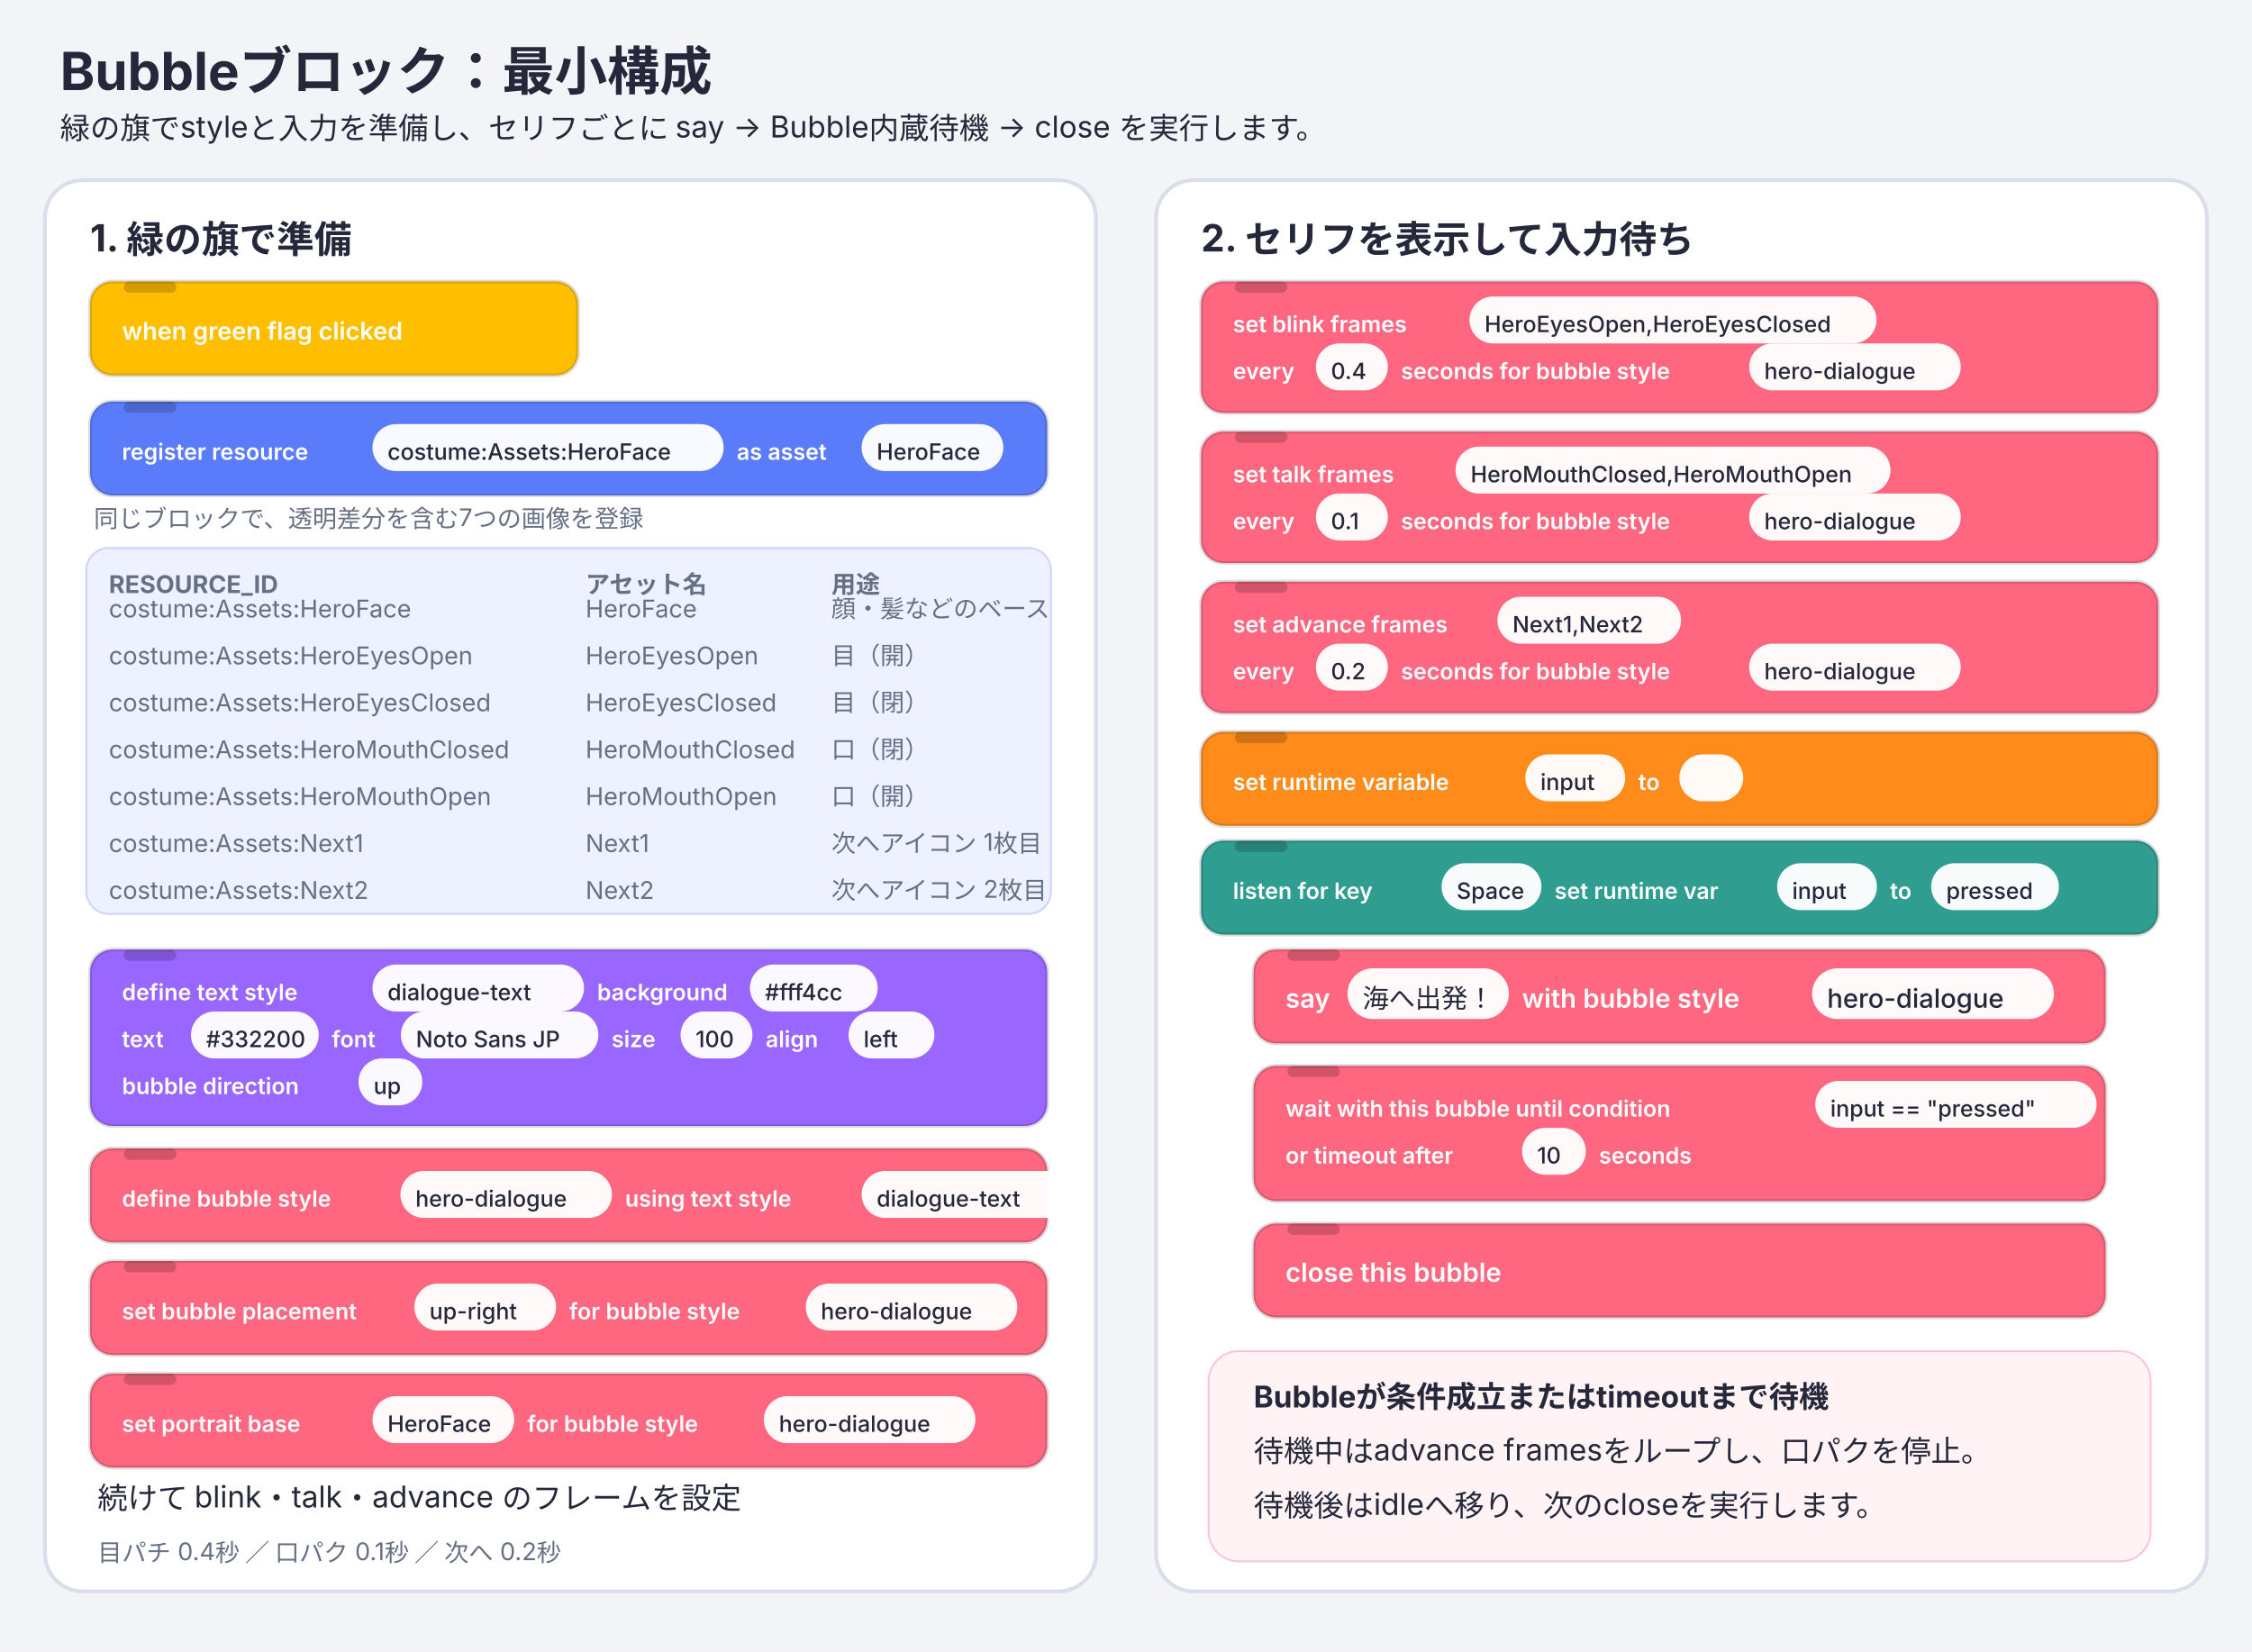
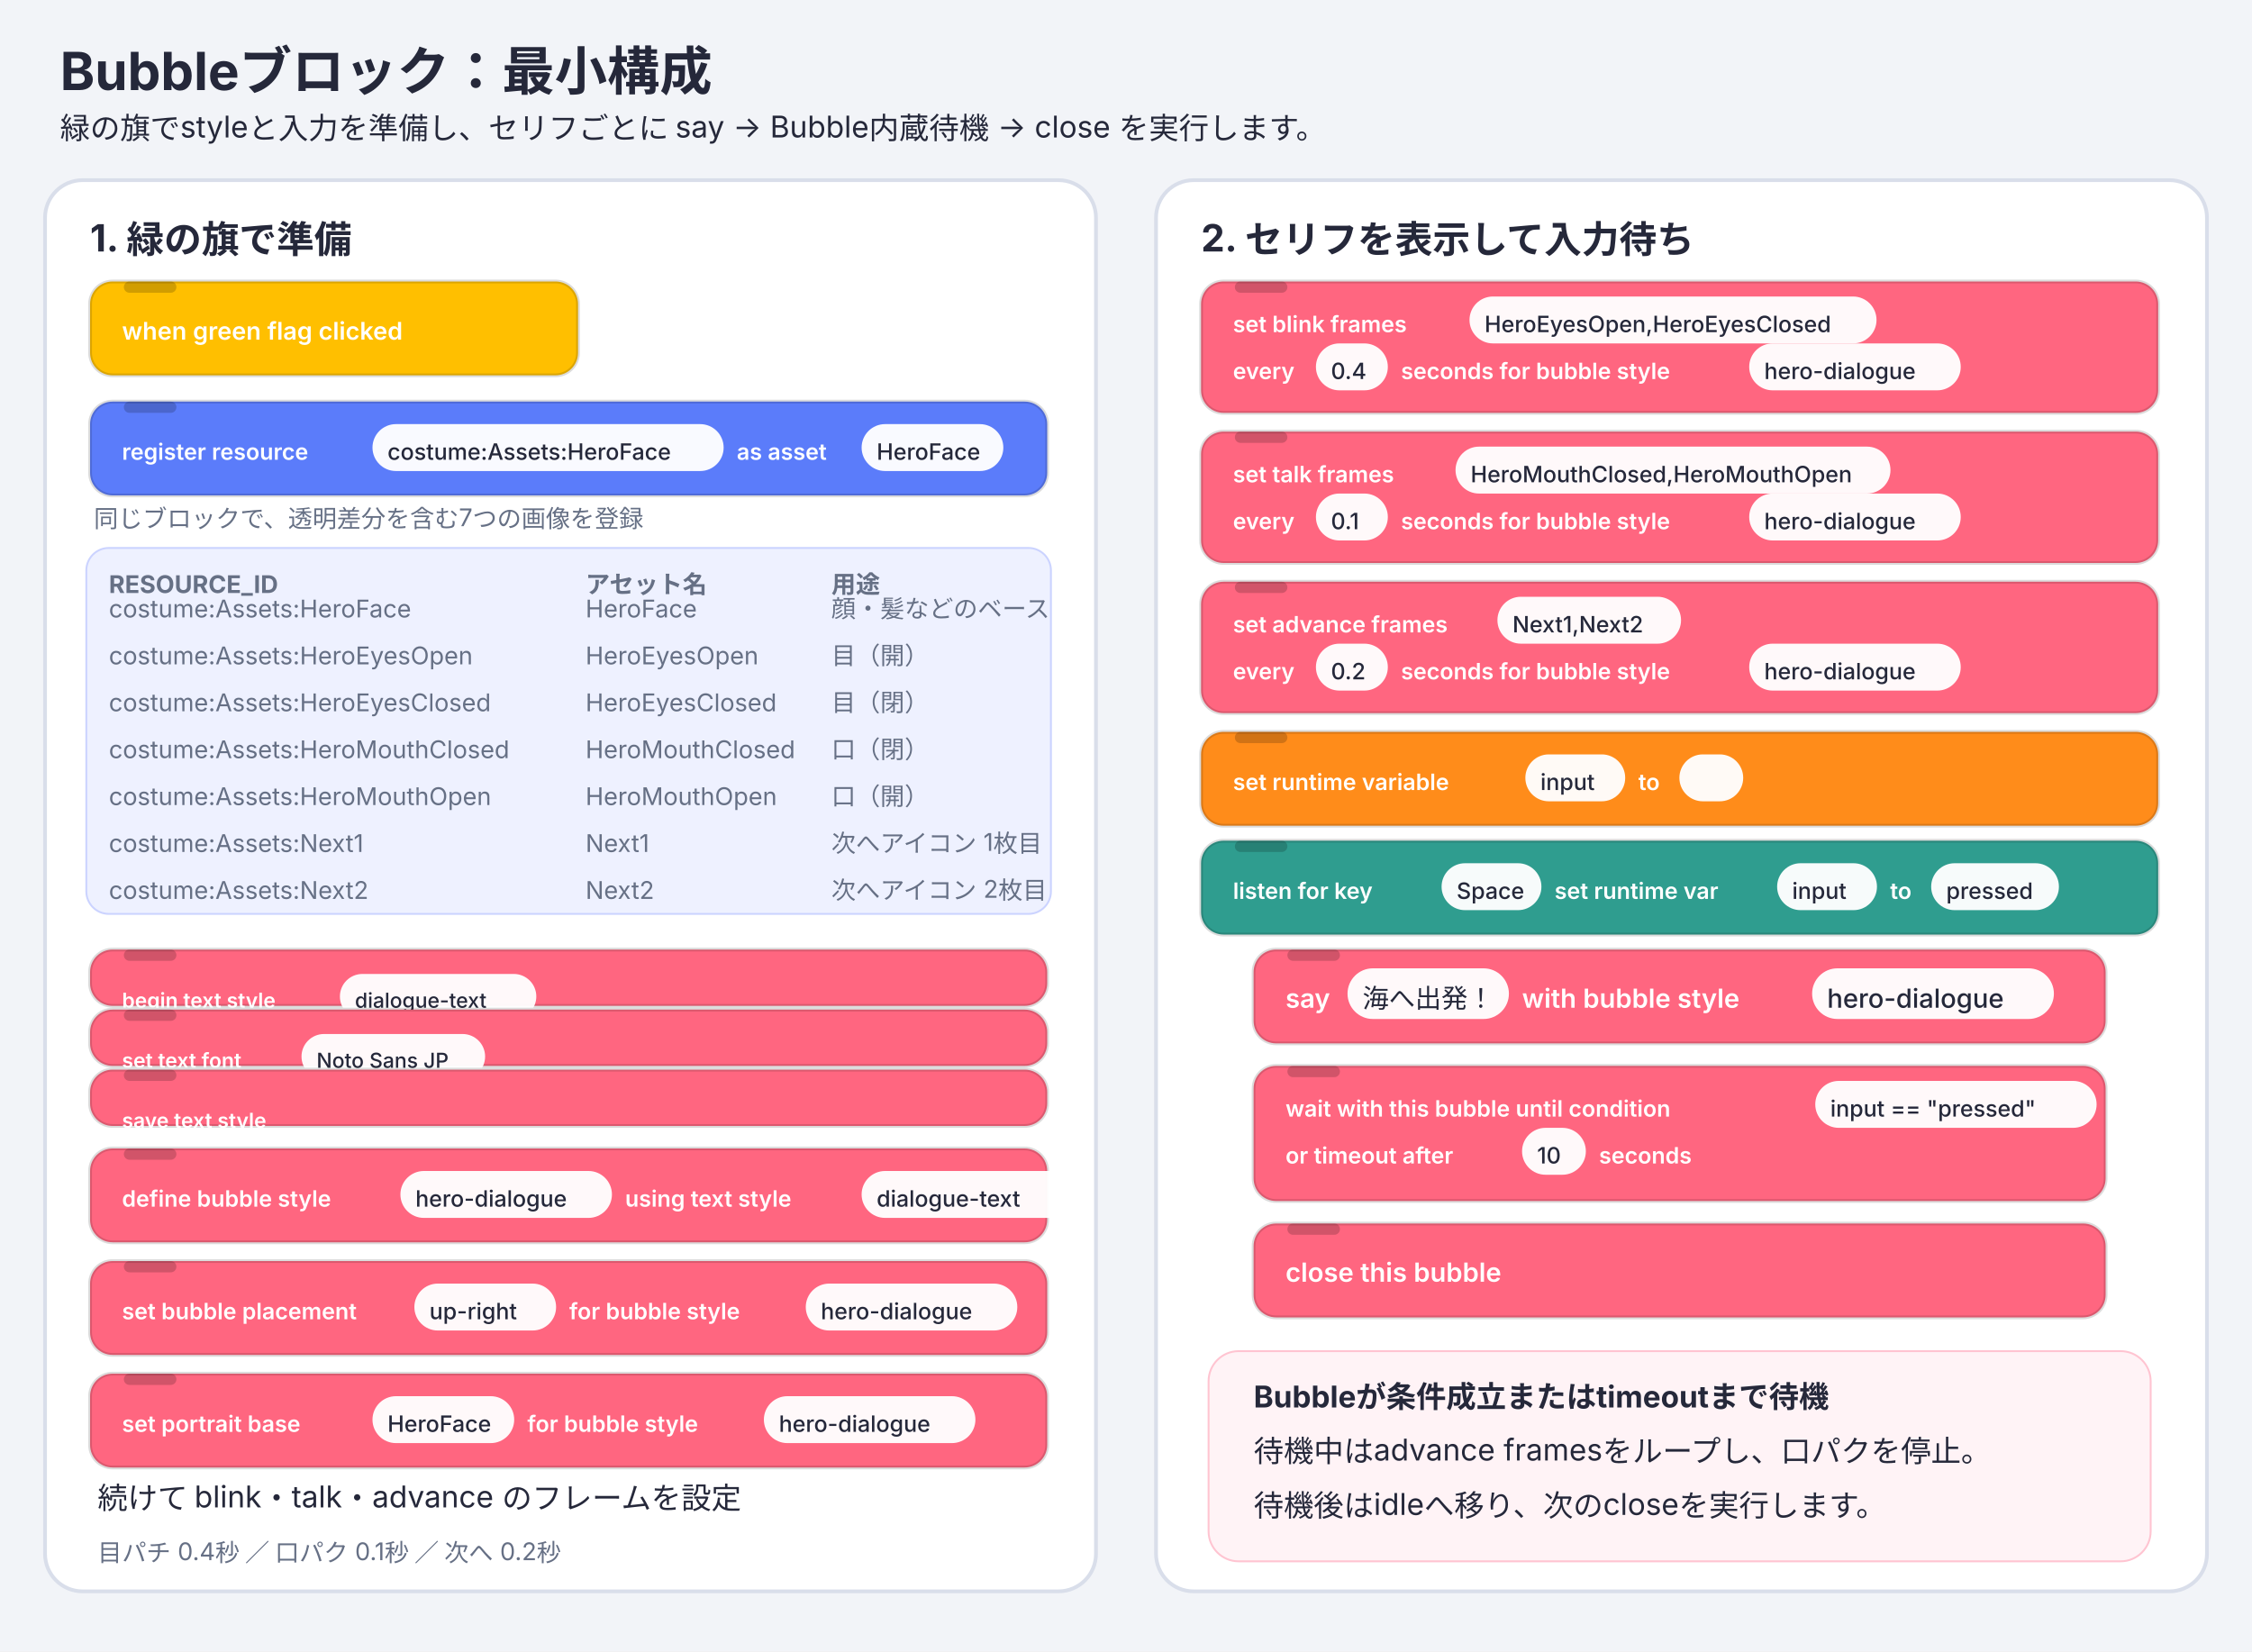
<svg xmlns="http://www.w3.org/2000/svg" width="1200" height="880" viewBox="0 0 1200 880" role="img" aria-labelledby="title description">
  <style>
    text { font-family: -apple-system, BlinkMacSystemFont, "Hiragino Sans", "Noto Sans JP", sans-serif; }
    .heading { fill: #25283a; font-size: 28px; font-weight: 700; }
    .subheading { fill: #25283a; font-size: 20px; font-weight: 700; }
    .body { fill: #25283a; font-size: 16px; }
    .small { fill: #667085; font-size: 13px; }
    .block-text { fill: #ffffff; font-size: 13px; font-weight: 600; }
    .input-text { fill: #25283a; font-size: 13px; font-weight: 500; }
  </style>
  <rect width="1200" height="880" fill="#f2f4f8" />
  <text x="32" y="48" class="heading">Bubbleブロック：最小構成</text>
  <text x="32" y="74" class="body">緑の旗でstyleと入力を準備し、セリフごとに say → Bubble内蔵待機 → close を実行します。</text>
  <g>
    <rect x="24" y="96" width="560" height="752" rx="20" fill="#ffffff" stroke="#d9deea" stroke-width="2" />
    <text x="48" y="134" class="subheading">1. 緑の旗で準備</text>
  </g>
  <g>
    <rect x="616" y="96" width="560" height="752" rx="20" fill="#ffffff" stroke="#d9deea" stroke-width="2" />
    <text x="640" y="134" class="subheading">2. セリフを表示して入力待ち</text>
  </g>
  <g role="group" aria-label="緑の旗が押されたとき">
    <rect x="48" y="150" width="260" height="50" rx="12" fill="#ffbf00" stroke="#000000" stroke-opacity="0.14" stroke-width="2" />
    <rect x="66" y="150" width="28" height="6" rx="3" fill="#000000" fill-opacity="0.18" />
    <text x="65" y="181" class="block-text" style="font-size:13px">when green flag clicked</text>
  </g>
  <g role="group" aria-label="Asset Managerで表情ベースを登録">
    <rect x="48" y="214" width="510" height="50" rx="12" fill="#5b7cfa" stroke="#000000" stroke-opacity="0.14" stroke-width="2" />
    <rect x="66" y="214" width="28" height="6" rx="3" fill="#000000" fill-opacity="0.18" />
    <text x="65" y="245" class="block-text" style="font-size:12px">register resource</text>
    <rect x="198.48" y="226" width="187.12" height="25" rx="12.5" fill="#ffffff" fill-opacity="0.96" />
    <text x="206.48" y="245" class="input-text" style="font-size:12px">costume:Assets:HeroFace</text>
    <text x="392.6" y="245" class="block-text" style="font-size:12px">as asset</text>
    <rect x="459.12" y="226" width="75.52" height="25" rx="12.5" fill="#ffffff" fill-opacity="0.96" />
    <text x="467.12" y="245" class="input-text" style="font-size:12px">HeroFace</text>
  </g>
  <text x="50" y="281" class="small">同じブロックで、透明差分を含む7つの画像を登録</text>
  <rect x="46" y="292" width="514" height="195" rx="12" fill="#eef1ff" stroke="#cbd3ff" />
  <text x="58" y="316" class="small" style="font-weight:700">RESOURCE_ID</text>
  <text x="312" y="316" class="small" style="font-weight:700">アセット名</text>
  <text x="443" y="316" class="small" style="font-weight:700">用途</text>
  <g transform="translate(0 27)">
    <g transform="translate(0 0)">
      <text x="58" y="302" class="small">costume:Assets:HeroFace</text>
      <text x="312" y="302" class="small">HeroFace</text>
      <text x="443" y="302" class="small">顔・髪などのベース</text>
    </g>
    <g transform="translate(0 25)">
      <text x="58" y="302" class="small">costume:Assets:HeroEyesOpen</text>
      <text x="312" y="302" class="small">HeroEyesOpen</text>
      <text x="443" y="302" class="small">目（開）</text>
    </g>
    <g transform="translate(0 50)">
      <text x="58" y="302" class="small">costume:Assets:HeroEyesClosed</text>
      <text x="312" y="302" class="small">HeroEyesClosed</text>
      <text x="443" y="302" class="small">目（閉）</text>
    </g>
    <g transform="translate(0 75)">
      <text x="58" y="302" class="small">costume:Assets:HeroMouthClosed</text>
      <text x="312" y="302" class="small">HeroMouthClosed</text>
      <text x="443" y="302" class="small">口（閉）</text>
    </g>
    <g transform="translate(0 100)">
      <text x="58" y="302" class="small">costume:Assets:HeroMouthOpen</text>
      <text x="312" y="302" class="small">HeroMouthOpen</text>
      <text x="443" y="302" class="small">口（開）</text>
    </g>
    <g transform="translate(0 125)">
      <text x="58" y="302" class="small">costume:Assets:Next1</text>
      <text x="312" y="302" class="small">Next1</text>
      <text x="443" y="302" class="small">次へアイコン 1枚目</text>
    </g>
    <g transform="translate(0 150)">
      <text x="58" y="302" class="small">costume:Assets:Next2</text>
      <text x="312" y="302" class="small">Next2</text>
      <text x="443" y="302" class="small">次へアイコン 2枚目</text>
    </g>
  </g>
-   <g role="group" aria-label="SVG Textでdialogue-text styleを定義">
-     <rect x="48" y="506" width="510" height="94" rx="12" fill="#9966ff" stroke="#000000" stroke-opacity="0.14" stroke-width="2" />
+   <g role="group" aria-label="dialogue-text styleのdraftを開始">
+     <rect x="48" y="506" width="510" height="30" rx="12" fill="#ff6680" stroke="#000000" stroke-opacity="0.14" stroke-width="2" />
    <rect x="66" y="506" width="28" height="6" rx="3" fill="#000000" fill-opacity="0.18" />
-     <text x="65" y="533" class="block-text" style="font-size:12px">define text style</text>
-     <rect x="198.48" y="514" width="112.72" height="25" rx="12.5" fill="#ffffff" fill-opacity="0.96" />
-     <text x="206.48" y="533" class="input-text" style="font-size:12px">dialogue-text</text>
-     <text x="318.2" y="533" class="block-text" style="font-size:12px">background</text>
-     <rect x="399.6" y="514" width="68.08" height="25" rx="12.5" fill="#ffffff" fill-opacity="0.96" />
-     <text x="407.6" y="533" class="input-text" style="font-size:12px">#fff4cc</text>
-     <text x="65" y="558" class="block-text" style="font-size:12px">text</text>
-     <rect x="101.76" y="539" width="68.08" height="25" rx="12.5" fill="#ffffff" fill-opacity="0.96" />
-     <text x="109.76" y="558" class="input-text" style="font-size:12px">#332200</text>
-     <text x="176.84" y="558" class="block-text" style="font-size:12px">font</text>
-     <rect x="213.6" y="539" width="105.28" height="25" rx="12.5" fill="#ffffff" fill-opacity="0.96" />
-     <text x="221.6" y="558" class="input-text" style="font-size:12px">Noto Sans JP</text>
-     <text x="325.88" y="558" class="block-text" style="font-size:12px">size</text>
-     <rect x="362.64" y="539" width="38.32" height="25" rx="12.5" fill="#ffffff" fill-opacity="0.96" />
-     <text x="370.64" y="558" class="input-text" style="font-size:12px">100</text>
-     <text x="407.96" y="558" class="block-text" style="font-size:12px">align</text>
-     <rect x="452.16" y="539" width="45.76" height="25" rx="12.5" fill="#ffffff" fill-opacity="0.96" />
-     <text x="460.16" y="558" class="input-text" style="font-size:12px">left</text>
-     <text x="65" y="583" class="block-text" style="font-size:12px">bubble direction</text>
-     <rect x="191.04" y="564" width="34" height="25" rx="12.5" fill="#ffffff" fill-opacity="0.96" />
-     <text x="199.04" y="583" class="input-text" style="font-size:12px">up</text>
+     <text x="65" y="537" class="block-text" style="font-size:11px">begin text style</text>
+     <rect x="181.12" y="519" width="104.66" height="24" rx="12" fill="#ffffff" fill-opacity="0.96" />
+     <text x="189.12" y="537" class="input-text" style="font-size:11px">dialogue-text</text>
+   </g>
+   <g role="group" aria-label="dialogue-text styleへfontを設定">
+     <rect x="48" y="538" width="510" height="30" rx="12" fill="#ff6680" stroke="#000000" stroke-opacity="0.14" stroke-width="2" />
+     <rect x="66" y="538" width="28" height="6" rx="3" fill="#000000" fill-opacity="0.18" />
+     <text x="65" y="569" class="block-text" style="font-size:11px">set text font</text>
+     <rect x="160.66" y="551" width="97.84" height="24" rx="12" fill="#ffffff" fill-opacity="0.96" />
+     <text x="168.66" y="569" class="input-text" style="font-size:11px">Noto Sans JP</text>
+   </g>
+   <g role="group" aria-label="dialogue-text styleを保存">
+     <rect x="48" y="570" width="510" height="30" rx="12" fill="#ff6680" stroke="#000000" stroke-opacity="0.14" stroke-width="2" />
+     <rect x="66" y="570" width="28" height="6" rx="3" fill="#000000" fill-opacity="0.18" />
+     <text x="65" y="601" class="block-text" style="font-size:11px">save text style</text>
  </g>
  <g role="group" aria-label="Bubble styleを定義">
    <rect x="48" y="612" width="510" height="50" rx="12" fill="#ff6680" stroke="#000000" stroke-opacity="0.14" stroke-width="2" />
    <rect x="66" y="612" width="28" height="6" rx="3" fill="#000000" fill-opacity="0.18" />
    <text x="65" y="643" class="block-text" style="font-size:12px">define bubble style</text>
    <rect x="213.36" y="624" width="112.72" height="25" rx="12.5" fill="#ffffff" fill-opacity="0.96" />
    <text x="221.36" y="643" class="input-text" style="font-size:12px">hero-dialogue</text>
    <text x="333.08" y="643" class="block-text" style="font-size:12px">using text style</text>
    <rect x="459.12" y="624" width="112.72" height="25" rx="12.5" fill="#ffffff" fill-opacity="0.96" />
    <text x="467.12" y="643" class="input-text" style="font-size:12px">dialogue-text</text>
  </g>
  <g role="group" aria-label="Bubbleの配置を設定">
    <rect x="48" y="672" width="510" height="50" rx="12" fill="#ff6680" stroke="#000000" stroke-opacity="0.14" stroke-width="2" />
    <rect x="66" y="672" width="28" height="6" rx="3" fill="#000000" fill-opacity="0.18" />
    <text x="65" y="703" class="block-text" style="font-size:12px">set bubble placement</text>
    <rect x="220.8" y="684" width="75.52" height="25" rx="12.5" fill="#ffffff" fill-opacity="0.96" />
    <text x="228.8" y="703" class="input-text" style="font-size:12px">up-right</text>
    <text x="303.32" y="703" class="block-text" style="font-size:12px">for bubble style</text>
    <rect x="429.36" y="684" width="112.72" height="25" rx="12.5" fill="#ffffff" fill-opacity="0.96" />
    <text x="437.36" y="703" class="input-text" style="font-size:12px">hero-dialogue</text>
  </g>
  <g role="group" aria-label="表情ベースを設定">
    <rect x="48" y="732" width="510" height="50" rx="12" fill="#ff6680" stroke="#000000" stroke-opacity="0.14" stroke-width="2" />
    <rect x="66" y="732" width="28" height="6" rx="3" fill="#000000" fill-opacity="0.18" />
    <text x="65" y="763" class="block-text" style="font-size:12px">set portrait base</text>
    <rect x="198.48" y="744" width="75.52" height="25" rx="12.5" fill="#ffffff" fill-opacity="0.96" />
    <text x="206.48" y="763" class="input-text" style="font-size:12px">HeroFace</text>
    <text x="281" y="763" class="block-text" style="font-size:12px">for bubble style</text>
    <rect x="407.04" y="744" width="112.72" height="25" rx="12.5" fill="#ffffff" fill-opacity="0.96" />
    <text x="415.04" y="763" class="input-text" style="font-size:12px">hero-dialogue</text>
  </g>
  <text x="52" y="804" class="body">続けて blink・talk・advance のフレームを設定</text>
  <text x="52" y="832" class="small">目パチ 0.4秒 ／ 口パク 0.1秒 ／ 次へ 0.2秒</text>
  <g role="group" aria-label="目パチフレームを設定">
    <rect x="640" y="150" width="510" height="70" rx="12" fill="#ff6680" stroke="#000000" stroke-opacity="0.14" stroke-width="2" />
    <rect x="658" y="150" width="28" height="6" rx="3" fill="#000000" fill-opacity="0.18" />
    <text x="657" y="177" class="block-text" style="font-size:12px">set blink frames</text>
    <rect x="783.04" y="158" width="216.88" height="25" rx="12.5" fill="#ffffff" fill-opacity="0.96" />
    <text x="791.04" y="177" class="input-text" style="font-size:12px">HeroEyesOpen,HeroEyesClosed</text>
    <text x="657" y="202" class="block-text" style="font-size:12px">every</text>
    <rect x="701.2" y="183" width="38.32" height="25" rx="12.5" fill="#ffffff" fill-opacity="0.96" />
    <text x="709.2" y="202" class="input-text" style="font-size:12px">0.4</text>
    <text x="746.52" y="202" class="block-text" style="font-size:12px">seconds for bubble style</text>
    <rect x="932.08" y="183" width="112.72" height="25" rx="12.5" fill="#ffffff" fill-opacity="0.96" />
    <text x="940.08" y="202" class="input-text" style="font-size:12px">hero-dialogue</text>
  </g>
  <g role="group" aria-label="口パクフレームを設定">
    <rect x="640" y="230" width="510" height="70" rx="12" fill="#ff6680" stroke="#000000" stroke-opacity="0.14" stroke-width="2" />
    <rect x="658" y="230" width="28" height="6" rx="3" fill="#000000" fill-opacity="0.18" />
    <text x="657" y="257" class="block-text" style="font-size:12px">set talk frames</text>
    <rect x="775.6" y="238" width="231.76" height="25" rx="12.5" fill="#ffffff" fill-opacity="0.96" />
    <text x="783.6" y="257" class="input-text" style="font-size:12px">HeroMouthClosed,HeroMouthOpen</text>
    <text x="657" y="282" class="block-text" style="font-size:12px">every</text>
    <rect x="701.2" y="263" width="38.32" height="25" rx="12.5" fill="#ffffff" fill-opacity="0.96" />
    <text x="709.2" y="282" class="input-text" style="font-size:12px">0.1</text>
    <text x="746.52" y="282" class="block-text" style="font-size:12px">seconds for bubble style</text>
    <rect x="932.08" y="263" width="112.72" height="25" rx="12.5" fill="#ffffff" fill-opacity="0.96" />
    <text x="940.08" y="282" class="input-text" style="font-size:12px">hero-dialogue</text>
  </g>
  <g role="group" aria-label="次へアイコンフレームを設定">
    <rect x="640" y="310" width="510" height="70" rx="12" fill="#ff6680" stroke="#000000" stroke-opacity="0.14" stroke-width="2" />
    <rect x="658" y="310" width="28" height="6" rx="3" fill="#000000" fill-opacity="0.18" />
    <text x="657" y="337" class="block-text" style="font-size:12px">set advance frames</text>
    <rect x="797.92" y="318" width="97.84" height="25" rx="12.5" fill="#ffffff" fill-opacity="0.96" />
    <text x="805.92" y="337" class="input-text" style="font-size:12px">Next1,Next2</text>
    <text x="657" y="362" class="block-text" style="font-size:12px">every</text>
    <rect x="701.2" y="343" width="38.32" height="25" rx="12.5" fill="#ffffff" fill-opacity="0.96" />
    <text x="709.2" y="362" class="input-text" style="font-size:12px">0.2</text>
    <text x="746.52" y="362" class="block-text" style="font-size:12px">seconds for bubble style</text>
    <rect x="932.08" y="343" width="112.72" height="25" rx="12.5" fill="#ffffff" fill-opacity="0.96" />
    <text x="940.08" y="362" class="input-text" style="font-size:12px">hero-dialogue</text>
  </g>
  <g role="group" aria-label="Temporary Variablesでinput変数を初期化">
    <rect x="640" y="390" width="510" height="50" rx="12" fill="#ff8c1a" stroke="#000000" stroke-opacity="0.14" stroke-width="2" />
    <rect x="658" y="390" width="28" height="6" rx="3" fill="#000000" fill-opacity="0.18" />
    <text x="657" y="421" class="block-text" style="font-size:12px">set runtime variable</text>
    <rect x="812.8" y="402" width="53.2" height="25" rx="12.5" fill="#ffffff" fill-opacity="0.96" />
    <text x="820.8" y="421" class="input-text" style="font-size:12px">input</text>
    <text x="873" y="421" class="block-text" style="font-size:12px">to</text>
    <rect x="894.88" y="402" width="34" height="25" rx="12.5" fill="#ffffff" fill-opacity="0.96" />
    <text x="902.88" y="421" class="input-text" style="font-size:12px" />
  </g>
  <g role="group" aria-label="Async InputでSpaceキーをinput変数へ登録">
    <rect x="640" y="448" width="510" height="50" rx="12" fill="#2f9d8f" stroke="#000000" stroke-opacity="0.14" stroke-width="2" />
    <rect x="658" y="448" width="28" height="6" rx="3" fill="#000000" fill-opacity="0.18" />
    <text x="657" y="479" class="block-text" style="font-size:12px">listen for key</text>
    <rect x="768.16" y="460" width="53.2" height="25" rx="12.5" fill="#ffffff" fill-opacity="0.96" />
    <text x="776.16" y="479" class="input-text" style="font-size:12px">Space</text>
    <text x="828.36" y="479" class="block-text" style="font-size:12px">set runtime var</text>
    <rect x="946.96" y="460" width="53.2" height="25" rx="12.5" fill="#ffffff" fill-opacity="0.96" />
    <text x="954.96" y="479" class="input-text" style="font-size:12px">input</text>
    <text x="1007.16" y="479" class="block-text" style="font-size:12px">to</text>
    <rect x="1029.04" y="460" width="68.08" height="25" rx="12.5" fill="#ffffff" fill-opacity="0.96" />
    <text x="1037.04" y="479" class="input-text" style="font-size:12px">pressed</text>
  </g>
  <g role="group" aria-label="sayブロックでセリフを表示">
    <rect x="668" y="506" width="454" height="50" rx="12" fill="#ff6680" stroke="#000000" stroke-opacity="0.14" stroke-width="2" />
    <rect x="686" y="506" width="28" height="6" rx="3" fill="#000000" fill-opacity="0.18" />
    <text x="685" y="537" class="block-text" style="font-size:14px">say</text>
    <rect x="718.04" y="516" width="86" height="27" rx="13.5" fill="#ffffff" fill-opacity="0.96" />
    <text x="726.04" y="537" class="input-text" style="font-size:14px">海へ出発！</text>
    <text x="811.04" y="537" class="block-text" style="font-size:14px">with bubble style</text>
    <rect x="965.6" y="516" width="128.84" height="27" rx="13.5" fill="#ffffff" fill-opacity="0.96" />
    <text x="973.6" y="537" class="input-text" style="font-size:14px">hero-dialogue</text>
  </g>
  <g role="group" aria-label="Bubbleで条件成立またはタイムアウトまで待機">
    <rect x="668" y="568" width="454" height="72" rx="12" fill="#ff6680" stroke="#000000" stroke-opacity="0.14" stroke-width="2" />
    <rect x="686" y="568" width="28" height="6" rx="3" fill="#000000" fill-opacity="0.18" />
    <text x="685" y="595" class="block-text" style="font-size:12px">wait with this bubble until condition</text>
    <rect x="967.28" y="576" width="149.92" height="25" rx="12.5" fill="#ffffff" fill-opacity="0.96" />
    <text x="975.28" y="595" class="input-text" style="font-size:12px">input == "pressed"</text>
    <text x="685" y="620" class="block-text" style="font-size:12px">or timeout after</text>
    <rect x="811.04" y="601" width="34" height="25" rx="12.5" fill="#ffffff" fill-opacity="0.96" />
    <text x="819.04" y="620" class="input-text" style="font-size:12px">10</text>
    <text x="852.04" y="620" class="block-text" style="font-size:12px">seconds</text>
  </g>
  <g role="group" aria-label="Bubbleを閉じる">
    <rect x="668" y="652" width="454" height="50" rx="12" fill="#ff6680" stroke="#000000" stroke-opacity="0.14" stroke-width="2" />
    <rect x="686" y="652" width="28" height="6" rx="3" fill="#000000" fill-opacity="0.18" />
    <text x="685" y="683" class="block-text" style="font-size:14px">close this bubble</text>
  </g>
  <rect x="644" y="720" width="502" height="112" rx="16" fill="#fff3f6" stroke="#ffc4d1" />
  <text x="668" y="750" class="body" style="font-weight:700">Bubbleが条件成立またはtimeoutまで待機</text>
  <text x="668" y="779" class="body">待機中はadvance framesをループし、口パクを停止。</text>
  <text x="668" y="808" class="body">待機後はidleへ移り、次のcloseを実行します。</text>
</svg>
